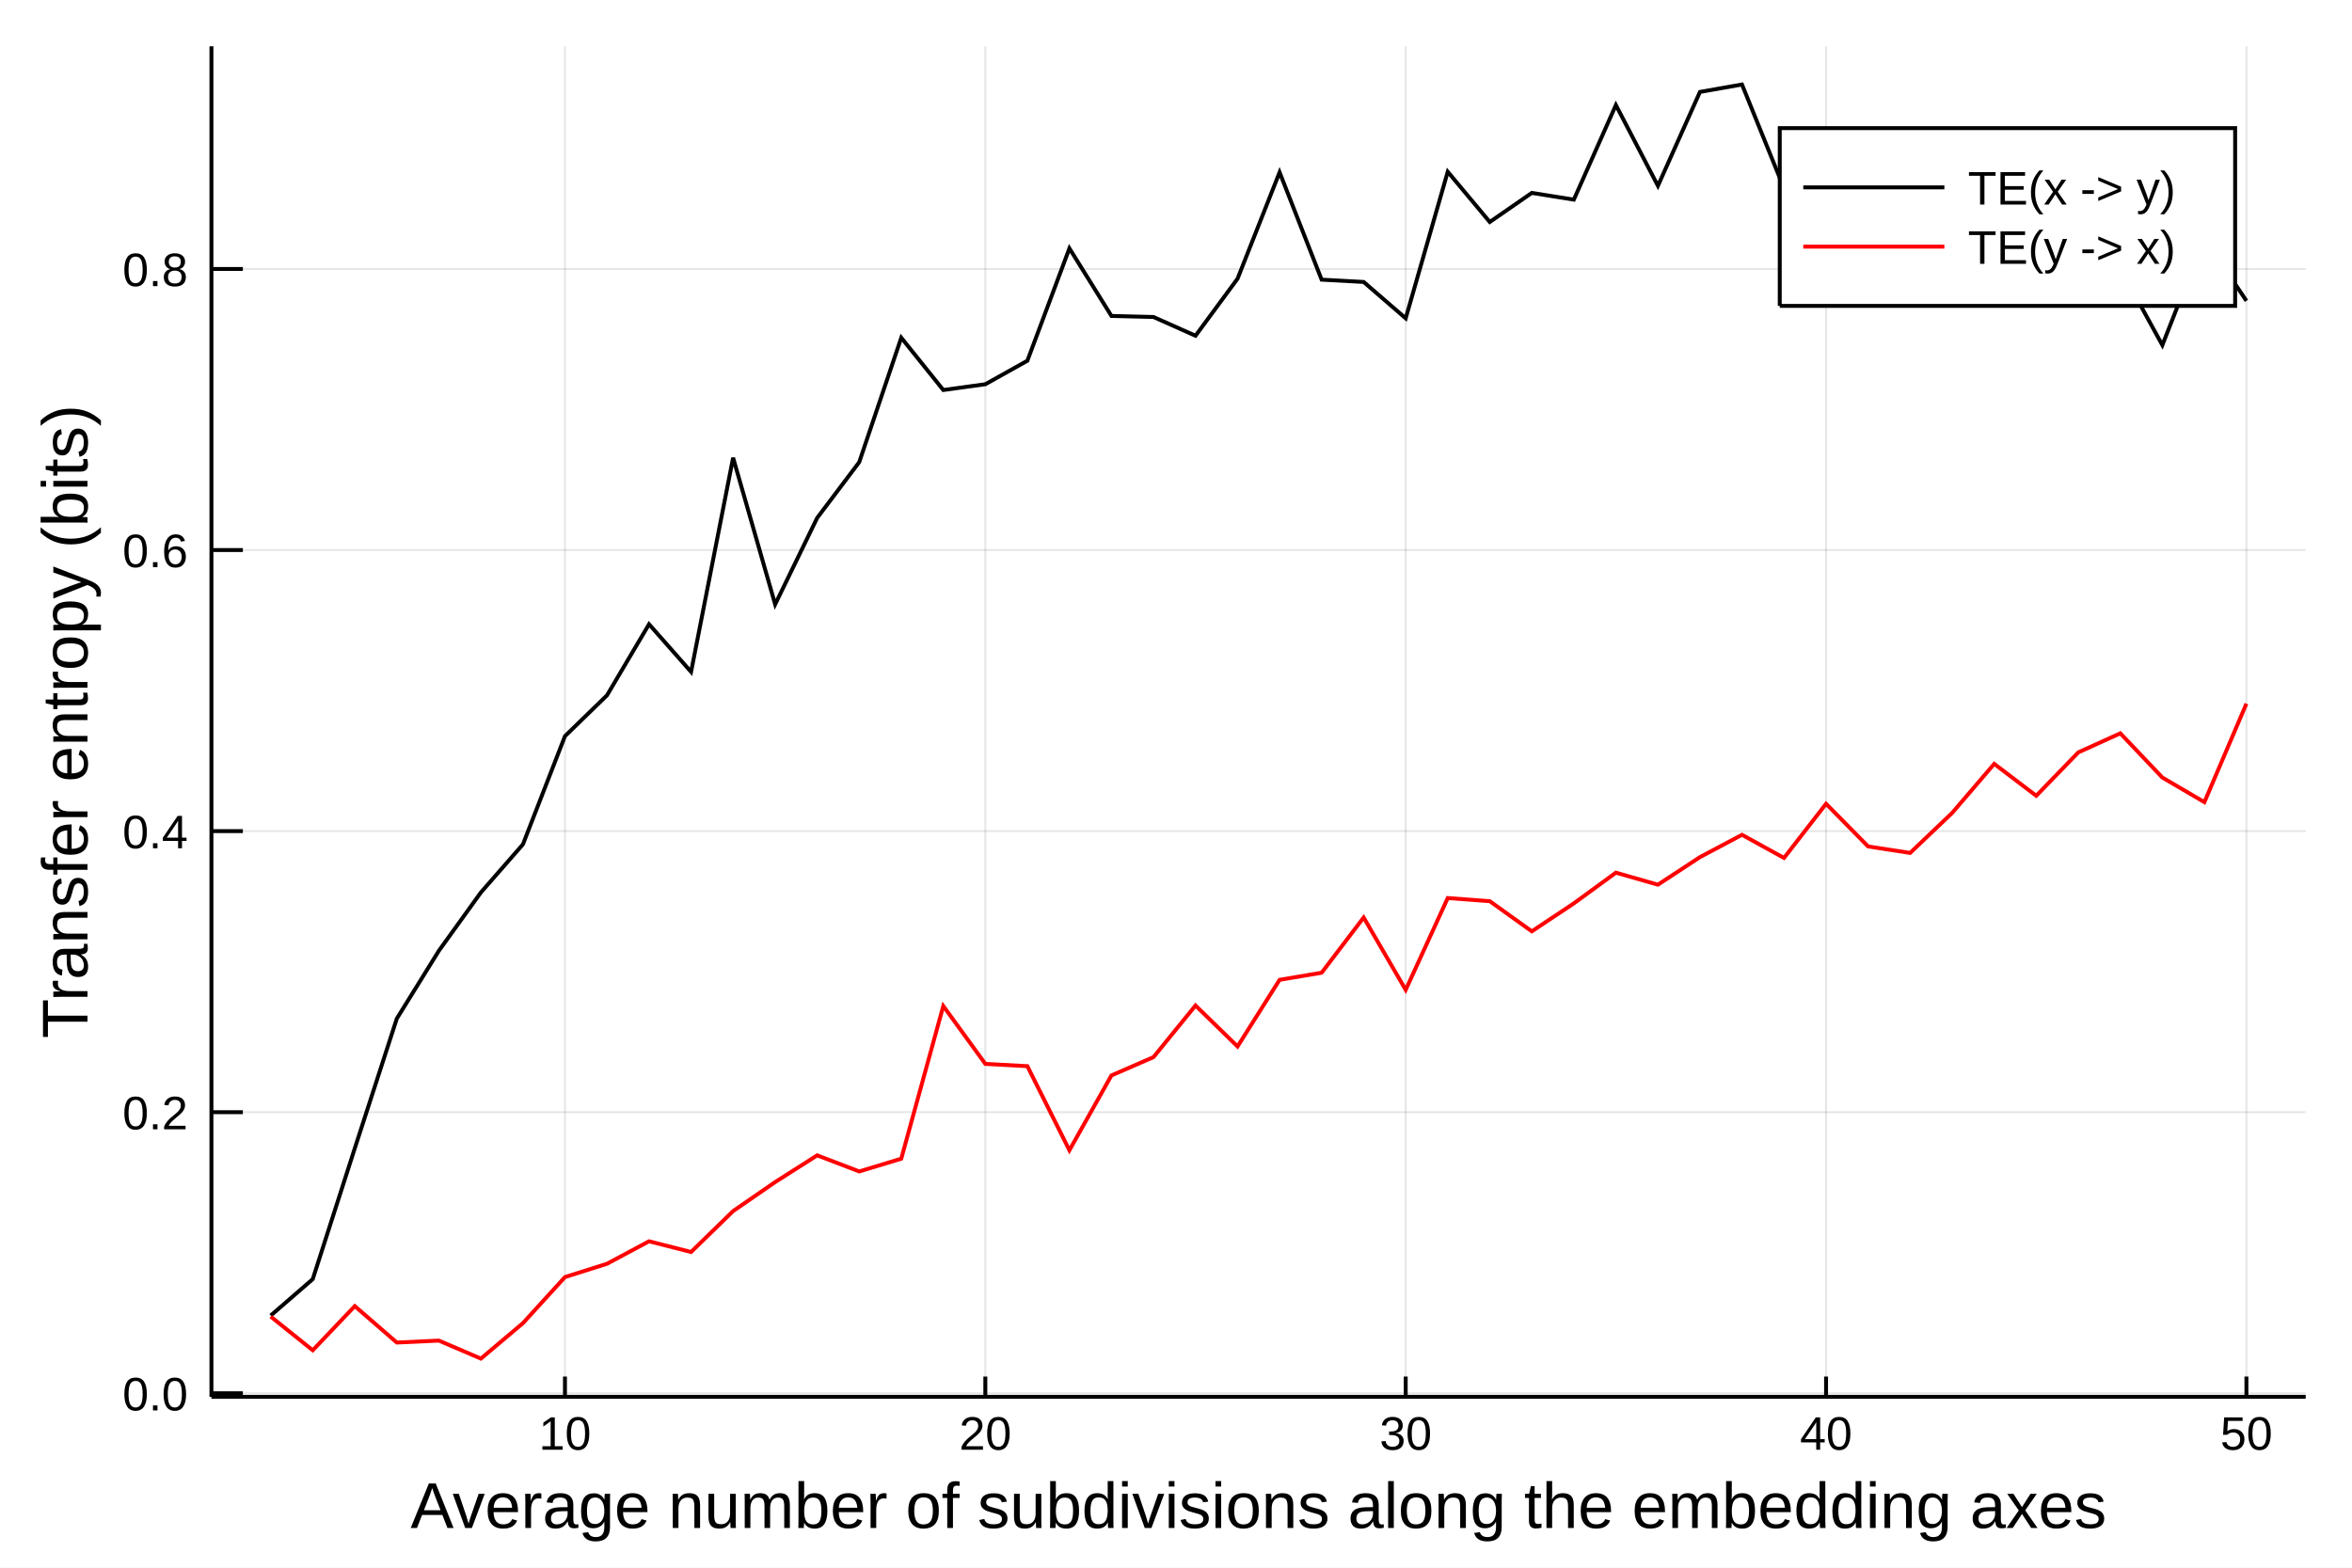
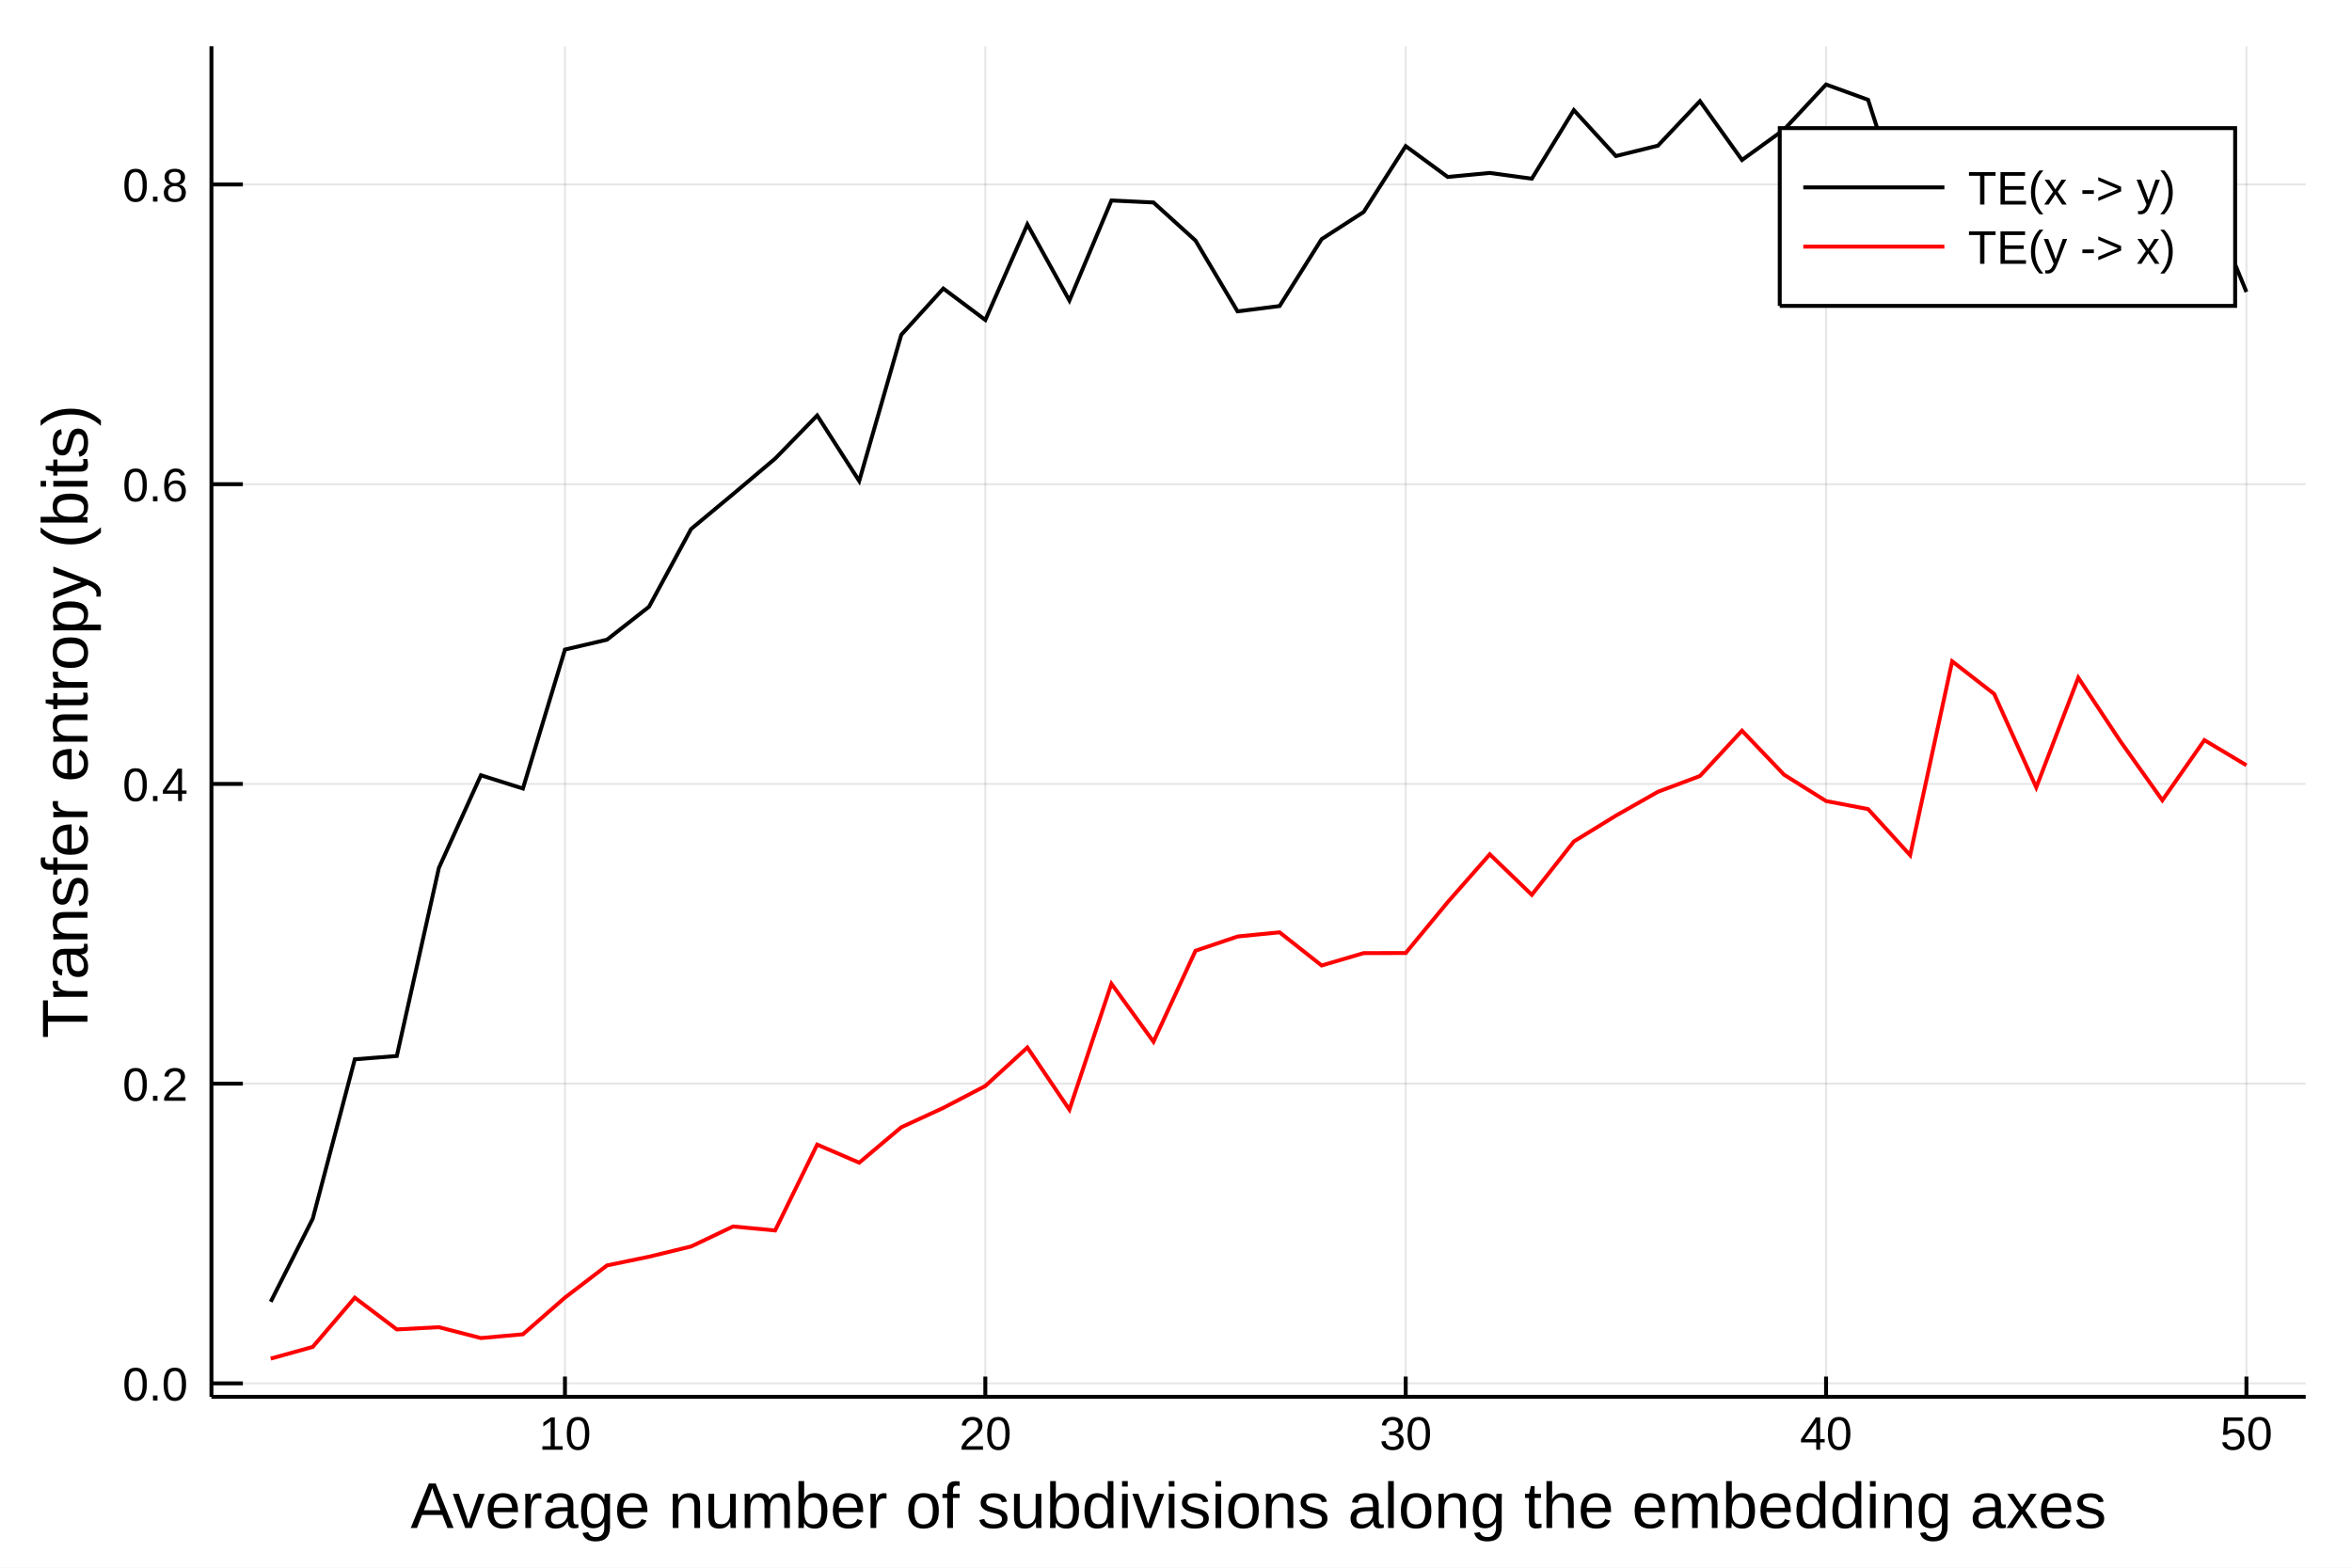
<svg xmlns="http://www.w3.org/2000/svg" width="600" height="400" viewBox="0 0 2400 1600">
  <defs>
-     <clipPath id="clip3500">
+     <clipPath id="clip8400">
      <rect x="0" y="0" width="2400" height="1600" />
    </clipPath>
  </defs>
-   <polygon clip-path="url(#clip3500)" points=" 0,1600 2400,1600 2400,0 0,0    " fill="#ffffff" fill-rule="evenodd" fill-opacity="1" />
+   <polygon clip-path="url(#clip8400)" points=" 0,1600 2400,1600 2400,0 0,0    " fill="#ffffff" fill-rule="evenodd" fill-opacity="1" />
  <defs>
-     <clipPath id="clip3501">
+     <clipPath id="clip8401">
      <rect x="480" y="0" width="1681" height="1600" />
    </clipPath>
  </defs>
-   <polygon clip-path="url(#clip3500)" points=" 215.754,1425.62 2352.76,1425.62 2352.76,47.244 215.754,47.244    " fill="#ffffff" fill-rule="evenodd" fill-opacity="1" />
+   <polygon clip-path="url(#clip8400)" points=" 215.754,1425.62 2352.76,1425.62 2352.76,47.244 215.754,47.244    " fill="#ffffff" fill-rule="evenodd" fill-opacity="1" />
  <defs>
-     <clipPath id="clip3502">
+     <clipPath id="clip8402">
      <rect x="215" y="47" width="2138" height="1379" />
    </clipPath>
  </defs>
-   <polyline clip-path="url(#clip3502)" style="stroke:#000000; stroke-width:2; stroke-opacity:0.1; fill:none" points="   576.496,1425.62 576.496,47.244    " />
-   <polyline clip-path="url(#clip3502)" style="stroke:#000000; stroke-width:2; stroke-opacity:0.1; fill:none" points="   1005.44,1425.62 1005.44,47.244    " />
-   <polyline clip-path="url(#clip3502)" style="stroke:#000000; stroke-width:2; stroke-opacity:0.1; fill:none" points="   1434.39,1425.62 1434.39,47.244    " />
-   <polyline clip-path="url(#clip3502)" style="stroke:#000000; stroke-width:2; stroke-opacity:0.1; fill:none" points="   1863.33,1425.62 1863.33,47.244    " />
-   <polyline clip-path="url(#clip3502)" style="stroke:#000000; stroke-width:2; stroke-opacity:0.1; fill:none" points="   2292.27,1425.62 2292.27,47.244    " />
-   <polyline clip-path="url(#clip3502)" style="stroke:#000000; stroke-width:2; stroke-opacity:0.1; fill:none" points="   215.754,1421.98 2352.76,1421.98    " />
-   <polyline clip-path="url(#clip3502)" style="stroke:#000000; stroke-width:2; stroke-opacity:0.1; fill:none" points="   215.754,1135.11 2352.76,1135.11    " />
-   <polyline clip-path="url(#clip3502)" style="stroke:#000000; stroke-width:2; stroke-opacity:0.1; fill:none" points="   215.754,848.245 2352.76,848.245    " />
-   <polyline clip-path="url(#clip3502)" style="stroke:#000000; stroke-width:2; stroke-opacity:0.1; fill:none" points="   215.754,561.379 2352.76,561.379    " />
-   <polyline clip-path="url(#clip3502)" style="stroke:#000000; stroke-width:2; stroke-opacity:0.1; fill:none" points="   215.754,274.514 2352.76,274.514    " />
-   <polyline clip-path="url(#clip3500)" style="stroke:#000000; stroke-width:4; stroke-opacity:1; fill:none" points="   215.754,1425.62 2352.76,1425.62    " />
-   <polyline clip-path="url(#clip3500)" style="stroke:#000000; stroke-width:4; stroke-opacity:1; fill:none" points="   215.754,1425.62 215.754,47.244    " />
-   <polyline clip-path="url(#clip3500)" style="stroke:#000000; stroke-width:4; stroke-opacity:1; fill:none" points="   576.496,1425.62 576.496,1404.94    " />
-   <polyline clip-path="url(#clip3500)" style="stroke:#000000; stroke-width:4; stroke-opacity:1; fill:none" points="   1005.44,1425.62 1005.44,1404.94    " />
-   <polyline clip-path="url(#clip3500)" style="stroke:#000000; stroke-width:4; stroke-opacity:1; fill:none" points="   1434.39,1425.62 1434.39,1404.94    " />
-   <polyline clip-path="url(#clip3500)" style="stroke:#000000; stroke-width:4; stroke-opacity:1; fill:none" points="   1863.33,1425.62 1863.33,1404.94    " />
-   <polyline clip-path="url(#clip3500)" style="stroke:#000000; stroke-width:4; stroke-opacity:1; fill:none" points="   2292.27,1425.62 2292.27,1404.94    " />
-   <polyline clip-path="url(#clip3500)" style="stroke:#000000; stroke-width:4; stroke-opacity:1; fill:none" points="   215.754,1421.98 247.809,1421.98    " />
-   <polyline clip-path="url(#clip3500)" style="stroke:#000000; stroke-width:4; stroke-opacity:1; fill:none" points="   215.754,1135.11 247.809,1135.11    " />
-   <polyline clip-path="url(#clip3500)" style="stroke:#000000; stroke-width:4; stroke-opacity:1; fill:none" points="   215.754,848.245 247.809,848.245    " />
-   <polyline clip-path="url(#clip3500)" style="stroke:#000000; stroke-width:4; stroke-opacity:1; fill:none" points="   215.754,561.379 247.809,561.379    " />
-   <polyline clip-path="url(#clip3500)" style="stroke:#000000; stroke-width:4; stroke-opacity:1; fill:none" points="   215.754,274.514 247.809,274.514    " />
-   <g clip-path="url(#clip3500)">
+   <polyline clip-path="url(#clip8402)" style="stroke:#000000; stroke-width:2; stroke-opacity:0.1; fill:none" points="   576.496,1425.62 576.496,47.244    " />
+   <polyline clip-path="url(#clip8402)" style="stroke:#000000; stroke-width:2; stroke-opacity:0.1; fill:none" points="   1005.44,1425.62 1005.44,47.244    " />
+   <polyline clip-path="url(#clip8402)" style="stroke:#000000; stroke-width:2; stroke-opacity:0.1; fill:none" points="   1434.39,1425.62 1434.39,47.244    " />
+   <polyline clip-path="url(#clip8402)" style="stroke:#000000; stroke-width:2; stroke-opacity:0.1; fill:none" points="   1863.33,1425.62 1863.33,47.244    " />
+   <polyline clip-path="url(#clip8402)" style="stroke:#000000; stroke-width:2; stroke-opacity:0.1; fill:none" points="   2292.27,1425.62 2292.27,47.244    " />
+   <polyline clip-path="url(#clip8402)" style="stroke:#000000; stroke-width:2; stroke-opacity:0.1; fill:none" points="   215.754,1411.88 2352.76,1411.88    " />
+   <polyline clip-path="url(#clip8402)" style="stroke:#000000; stroke-width:2; stroke-opacity:0.1; fill:none" points="   215.754,1105.98 2352.76,1105.98    " />
+   <polyline clip-path="url(#clip8402)" style="stroke:#000000; stroke-width:2; stroke-opacity:0.1; fill:none" points="   215.754,800.076 2352.76,800.076    " />
+   <polyline clip-path="url(#clip8402)" style="stroke:#000000; stroke-width:2; stroke-opacity:0.1; fill:none" points="   215.754,494.172 2352.76,494.172    " />
+   <polyline clip-path="url(#clip8402)" style="stroke:#000000; stroke-width:2; stroke-opacity:0.1; fill:none" points="   215.754,188.268 2352.76,188.268    " />
+   <polyline clip-path="url(#clip8400)" style="stroke:#000000; stroke-width:4; stroke-opacity:1; fill:none" points="   215.754,1425.62 2352.76,1425.62    " />
+   <polyline clip-path="url(#clip8400)" style="stroke:#000000; stroke-width:4; stroke-opacity:1; fill:none" points="   215.754,1425.62 215.754,47.244    " />
+   <polyline clip-path="url(#clip8400)" style="stroke:#000000; stroke-width:4; stroke-opacity:1; fill:none" points="   576.496,1425.62 576.496,1404.94    " />
+   <polyline clip-path="url(#clip8400)" style="stroke:#000000; stroke-width:4; stroke-opacity:1; fill:none" points="   1005.44,1425.62 1005.44,1404.94    " />
+   <polyline clip-path="url(#clip8400)" style="stroke:#000000; stroke-width:4; stroke-opacity:1; fill:none" points="   1434.39,1425.62 1434.39,1404.94    " />
+   <polyline clip-path="url(#clip8400)" style="stroke:#000000; stroke-width:4; stroke-opacity:1; fill:none" points="   1863.33,1425.62 1863.33,1404.94    " />
+   <polyline clip-path="url(#clip8400)" style="stroke:#000000; stroke-width:4; stroke-opacity:1; fill:none" points="   2292.27,1425.62 2292.27,1404.94    " />
+   <polyline clip-path="url(#clip8400)" style="stroke:#000000; stroke-width:4; stroke-opacity:1; fill:none" points="   215.754,1411.88 247.809,1411.88    " />
+   <polyline clip-path="url(#clip8400)" style="stroke:#000000; stroke-width:4; stroke-opacity:1; fill:none" points="   215.754,1105.98 247.809,1105.98    " />
+   <polyline clip-path="url(#clip8400)" style="stroke:#000000; stroke-width:4; stroke-opacity:1; fill:none" points="   215.754,800.076 247.809,800.076    " />
+   <polyline clip-path="url(#clip8400)" style="stroke:#000000; stroke-width:4; stroke-opacity:1; fill:none" points="   215.754,494.172 247.809,494.172    " />
+   <polyline clip-path="url(#clip8400)" style="stroke:#000000; stroke-width:4; stroke-opacity:1; fill:none" points="   215.754,188.268 247.809,188.268    " />
+   <g clip-path="url(#clip8400)">
    <text style="fill:#000000; fill-opacity:1; font-family:Arial,Helvetica Neue,Helvetica,sans-serif; font-size:48px; text-anchor:middle;" transform="rotate(0, 576.496, 1479.62)" x="576.496" y="1479.62">10</text>
  </g>
-   <g clip-path="url(#clip3500)">
+   <g clip-path="url(#clip8400)">
    <text style="fill:#000000; fill-opacity:1; font-family:Arial,Helvetica Neue,Helvetica,sans-serif; font-size:48px; text-anchor:middle;" transform="rotate(0, 1005.44, 1479.62)" x="1005.44" y="1479.62">20</text>
  </g>
-   <g clip-path="url(#clip3500)">
+   <g clip-path="url(#clip8400)">
    <text style="fill:#000000; fill-opacity:1; font-family:Arial,Helvetica Neue,Helvetica,sans-serif; font-size:48px; text-anchor:middle;" transform="rotate(0, 1434.39, 1479.62)" x="1434.39" y="1479.62">30</text>
  </g>
-   <g clip-path="url(#clip3500)">
+   <g clip-path="url(#clip8400)">
    <text style="fill:#000000; fill-opacity:1; font-family:Arial,Helvetica Neue,Helvetica,sans-serif; font-size:48px; text-anchor:middle;" transform="rotate(0, 1863.33, 1479.62)" x="1863.33" y="1479.62">40</text>
  </g>
-   <g clip-path="url(#clip3500)">
+   <g clip-path="url(#clip8400)">
    <text style="fill:#000000; fill-opacity:1; font-family:Arial,Helvetica Neue,Helvetica,sans-serif; font-size:48px; text-anchor:middle;" transform="rotate(0, 2292.27, 1479.62)" x="2292.27" y="1479.62">50</text>
  </g>
-   <g clip-path="url(#clip3500)">
-     <text style="fill:#000000; fill-opacity:1; font-family:Arial,Helvetica Neue,Helvetica,sans-serif; font-size:48px; text-anchor:end;" transform="rotate(0, 191.754, 1439.48)" x="191.754" y="1439.48">0.0</text>
+   <g clip-path="url(#clip8400)">
+     <text style="fill:#000000; fill-opacity:1; font-family:Arial,Helvetica Neue,Helvetica,sans-serif; font-size:48px; text-anchor:end;" transform="rotate(0, 191.754, 1429.38)" x="191.754" y="1429.38">0.0</text>
  </g>
-   <g clip-path="url(#clip3500)">
-     <text style="fill:#000000; fill-opacity:1; font-family:Arial,Helvetica Neue,Helvetica,sans-serif; font-size:48px; text-anchor:end;" transform="rotate(0, 191.754, 1152.61)" x="191.754" y="1152.61">0.2</text>
+   <g clip-path="url(#clip8400)">
+     <text style="fill:#000000; fill-opacity:1; font-family:Arial,Helvetica Neue,Helvetica,sans-serif; font-size:48px; text-anchor:end;" transform="rotate(0, 191.754, 1123.48)" x="191.754" y="1123.48">0.2</text>
  </g>
-   <g clip-path="url(#clip3500)">
-     <text style="fill:#000000; fill-opacity:1; font-family:Arial,Helvetica Neue,Helvetica,sans-serif; font-size:48px; text-anchor:end;" transform="rotate(0, 191.754, 865.745)" x="191.754" y="865.745">0.4</text>
+   <g clip-path="url(#clip8400)">
+     <text style="fill:#000000; fill-opacity:1; font-family:Arial,Helvetica Neue,Helvetica,sans-serif; font-size:48px; text-anchor:end;" transform="rotate(0, 191.754, 817.576)" x="191.754" y="817.576">0.4</text>
  </g>
-   <g clip-path="url(#clip3500)">
-     <text style="fill:#000000; fill-opacity:1; font-family:Arial,Helvetica Neue,Helvetica,sans-serif; font-size:48px; text-anchor:end;" transform="rotate(0, 191.754, 578.879)" x="191.754" y="578.879">0.6</text>
+   <g clip-path="url(#clip8400)">
+     <text style="fill:#000000; fill-opacity:1; font-family:Arial,Helvetica Neue,Helvetica,sans-serif; font-size:48px; text-anchor:end;" transform="rotate(0, 191.754, 511.672)" x="191.754" y="511.672">0.6</text>
  </g>
-   <g clip-path="url(#clip3500)">
-     <text style="fill:#000000; fill-opacity:1; font-family:Arial,Helvetica Neue,Helvetica,sans-serif; font-size:48px; text-anchor:end;" transform="rotate(0, 191.754, 292.014)" x="191.754" y="292.014">0.8</text>
+   <g clip-path="url(#clip8400)">
+     <text style="fill:#000000; fill-opacity:1; font-family:Arial,Helvetica Neue,Helvetica,sans-serif; font-size:48px; text-anchor:end;" transform="rotate(0, 191.754, 205.768)" x="191.754" y="205.768">0.8</text>
  </g>
-   <g clip-path="url(#clip3500)">
+   <g clip-path="url(#clip8400)">
    <text style="fill:#000000; fill-opacity:1; font-family:Arial,Helvetica Neue,Helvetica,sans-serif; font-size:66px; text-anchor:middle;" transform="rotate(0, 1284.25, 1559.48)" x="1284.25" y="1559.48">Average number of subdivisions along the embedding axes</text>
  </g>
-   <g clip-path="url(#clip3500)">
+   <g clip-path="url(#clip8400)">
    <text style="fill:#000000; fill-opacity:1; font-family:Arial,Helvetica Neue,Helvetica,sans-serif; font-size:66px; text-anchor:middle;" transform="rotate(-90, 89.2861, 736.431)" x="89.286" y="736.431">Transfer entropy (bits)</text>
  </g>
-   <polyline clip-path="url(#clip3502)" style="stroke:#000000; stroke-width:4; stroke-opacity:1; fill:none" points="   276.235,1342.66 319.13,1305.5 362.024,1172.01 404.919,1039.59 447.813,970.372 490.708,910.825 533.602,861.764 576.496,751.319 619.391,709.627 662.285,637.094    705.18,685.718 748.074,467.196 790.969,616.803 833.863,528.565 876.758,471.679 919.652,344.669 962.547,398.055 1005.44,392.148 1048.34,368.17 1091.23,253.5    1134.12,322.454 1177.02,323.529 1219.91,342.667 1262.81,284.445 1305.7,175.849 1348.6,285.423 1391.49,287.773 1434.39,324.869 1477.28,175.281 1520.17,226.568    1563.07,196.89 1605.96,203.737 1648.86,107.229 1691.75,189.643 1734.65,93.82 1777.54,86.255 1820.44,192.256 1863.33,173.571 1906.22,247.655 1949.12,250.455    1992.01,233.686 2034.91,184.074 2077.8,295.728 2120.7,279.127 2163.59,274.124 2206.49,352.243 2249.38,242.839 2292.27,307.073    " />
-   <polyline clip-path="url(#clip3502)" style="stroke:#ff0000; stroke-width:4; stroke-opacity:1; fill:none" points="   276.235,1343.72 319.13,1378.1 362.024,1333.04 404.919,1370.21 447.813,1368.22 490.708,1386.61 533.602,1350.44 576.496,1303.39 619.391,1289.81 662.285,1266.89    705.18,1277.8 748.074,1236.04 790.969,1206.44 833.863,1179.16 876.758,1195.59 919.652,1182.57 962.547,1026.74 1005.44,1085.8 1048.34,1088.15 1091.23,1173.96    1134.12,1097.6 1177.02,1078.93 1219.91,1026.23 1262.81,1068.04 1305.7,1000.03 1348.6,992.781 1391.49,936.422 1434.39,1010.25 1477.28,916.562 1520.17,919.755    1563.07,950.536 1605.96,921.992 1648.86,890.657 1691.75,902.928 1734.65,874.79 1777.54,852.019 1820.44,875.617 1863.33,820.368 1906.22,863.877 1949.12,870.506    1992.01,829.656 2034.91,779.618 2077.8,812.178 2120.7,767.896 2163.59,748.42 2206.49,793.554 2249.38,818.678 2292.27,718.155    " />
-   <polygon clip-path="url(#clip3500)" points=" 1816.07,312.204 2280.76,312.204 2280.76,130.764 1816.07,130.764    " fill="#ffffff" fill-rule="evenodd" fill-opacity="1" />
-   <polyline clip-path="url(#clip3500)" style="stroke:#000000; stroke-width:4; stroke-opacity:1; fill:none" points="   1816.07,312.204 2280.76,312.204 2280.76,130.764 1816.07,130.764 1816.07,312.204    " />
-   <polyline clip-path="url(#clip3500)" style="stroke:#000000; stroke-width:4; stroke-opacity:1; fill:none" points="   1840.07,191.244 1984.07,191.244    " />
-   <g clip-path="url(#clip3500)">
+   <polyline clip-path="url(#clip8402)" style="stroke:#000000; stroke-width:4; stroke-opacity:1; fill:none" points="   276.235,1328.6 319.13,1243.79 362.024,1081.14 404.919,1077.75 447.813,885.857 490.708,791.241 533.602,804.789 576.496,662.948 619.391,652.872 662.285,619.225    705.18,539.91 748.074,504.254 790.969,468.038 833.863,424.035 876.758,490.882 919.652,341.723 962.547,294.478 1005.44,326.554 1048.34,229.056 1091.23,306.683    1134.12,204.619 1177.02,206.653 1219.91,245.516 1262.81,317.77 1305.7,312.359 1348.6,244.054 1391.49,216.358 1434.39,149.13 1477.28,180.609 1520.17,176.498    1563.07,182.36 1605.96,112.4 1648.86,159.27 1691.75,148.669 1734.65,103.258 1777.54,163.288 1820.44,132.27 1863.33,86.255 1906.22,101.859 1949.12,235.484    1992.01,176.711 2034.91,224.3 2077.8,235.759 2120.7,200.475 2163.59,206.303 2206.49,263.801 2249.38,193.319 2292.27,297.955    " />
+   <polyline clip-path="url(#clip8402)" style="stroke:#ff0000; stroke-width:4; stroke-opacity:1; fill:none" points="   276.235,1386.61 319.13,1374.67 362.024,1324.44 404.919,1356.82 447.813,1354.55 490.708,1365.64 533.602,1361.79 576.496,1324.34 619.391,1291.51 662.285,1282.6    705.18,1272.17 748.074,1251.75 790.969,1255.82 833.863,1168.19 876.758,1186.64 919.652,1150.5 962.547,1130.75 1005.44,1108.35 1048.34,1069.1 1091.23,1132.54    1134.12,1004.04 1177.02,1063.17 1219.91,970.344 1262.81,955.82 1305.7,951.538 1348.6,985.38 1391.49,972.762 1434.39,972.661 1477.28,920.706 1520.17,871.927    1563.07,913.255 1605.96,858.849 1648.86,832.47 1691.75,808.124 1734.65,792.014 1777.54,745.738 1820.44,790.659 1863.33,817.546 1906.22,825.781 1949.12,872.795    1992.01,674.942 2034.91,708.261 2077.8,803.646 2120.7,691.666 2163.59,756.455 2206.49,816.778 2249.38,755.38 2292.27,781.053    " />
+   <polygon clip-path="url(#clip8400)" points=" 1816.07,312.204 2280.76,312.204 2280.76,130.764 1816.07,130.764    " fill="#ffffff" fill-rule="evenodd" fill-opacity="1" />
+   <polyline clip-path="url(#clip8400)" style="stroke:#000000; stroke-width:4; stroke-opacity:1; fill:none" points="   1816.07,312.204 2280.76,312.204 2280.76,130.764 1816.07,130.764 1816.07,312.204    " />
+   <polyline clip-path="url(#clip8400)" style="stroke:#000000; stroke-width:4; stroke-opacity:1; fill:none" points="   1840.07,191.244 1984.07,191.244    " />
+   <g clip-path="url(#clip8400)">
    <text style="fill:#000000; fill-opacity:1; font-family:Arial,Helvetica Neue,Helvetica,sans-serif; font-size:48px; text-anchor:start;" transform="rotate(0, 2008.07, 208.744)" x="2008.07" y="208.744">TE(x -&gt; y)</text>
  </g>
-   <polyline clip-path="url(#clip3500)" style="stroke:#ff0000; stroke-width:4; stroke-opacity:1; fill:none" points="   1840.07,251.724 1984.07,251.724    " />
-   <g clip-path="url(#clip3500)">
+   <polyline clip-path="url(#clip8400)" style="stroke:#ff0000; stroke-width:4; stroke-opacity:1; fill:none" points="   1840.07,251.724 1984.07,251.724    " />
+   <g clip-path="url(#clip8400)">
    <text style="fill:#000000; fill-opacity:1; font-family:Arial,Helvetica Neue,Helvetica,sans-serif; font-size:48px; text-anchor:start;" transform="rotate(0, 2008.07, 269.224)" x="2008.07" y="269.224">TE(y -&gt; x)</text>
  </g>
</svg>
